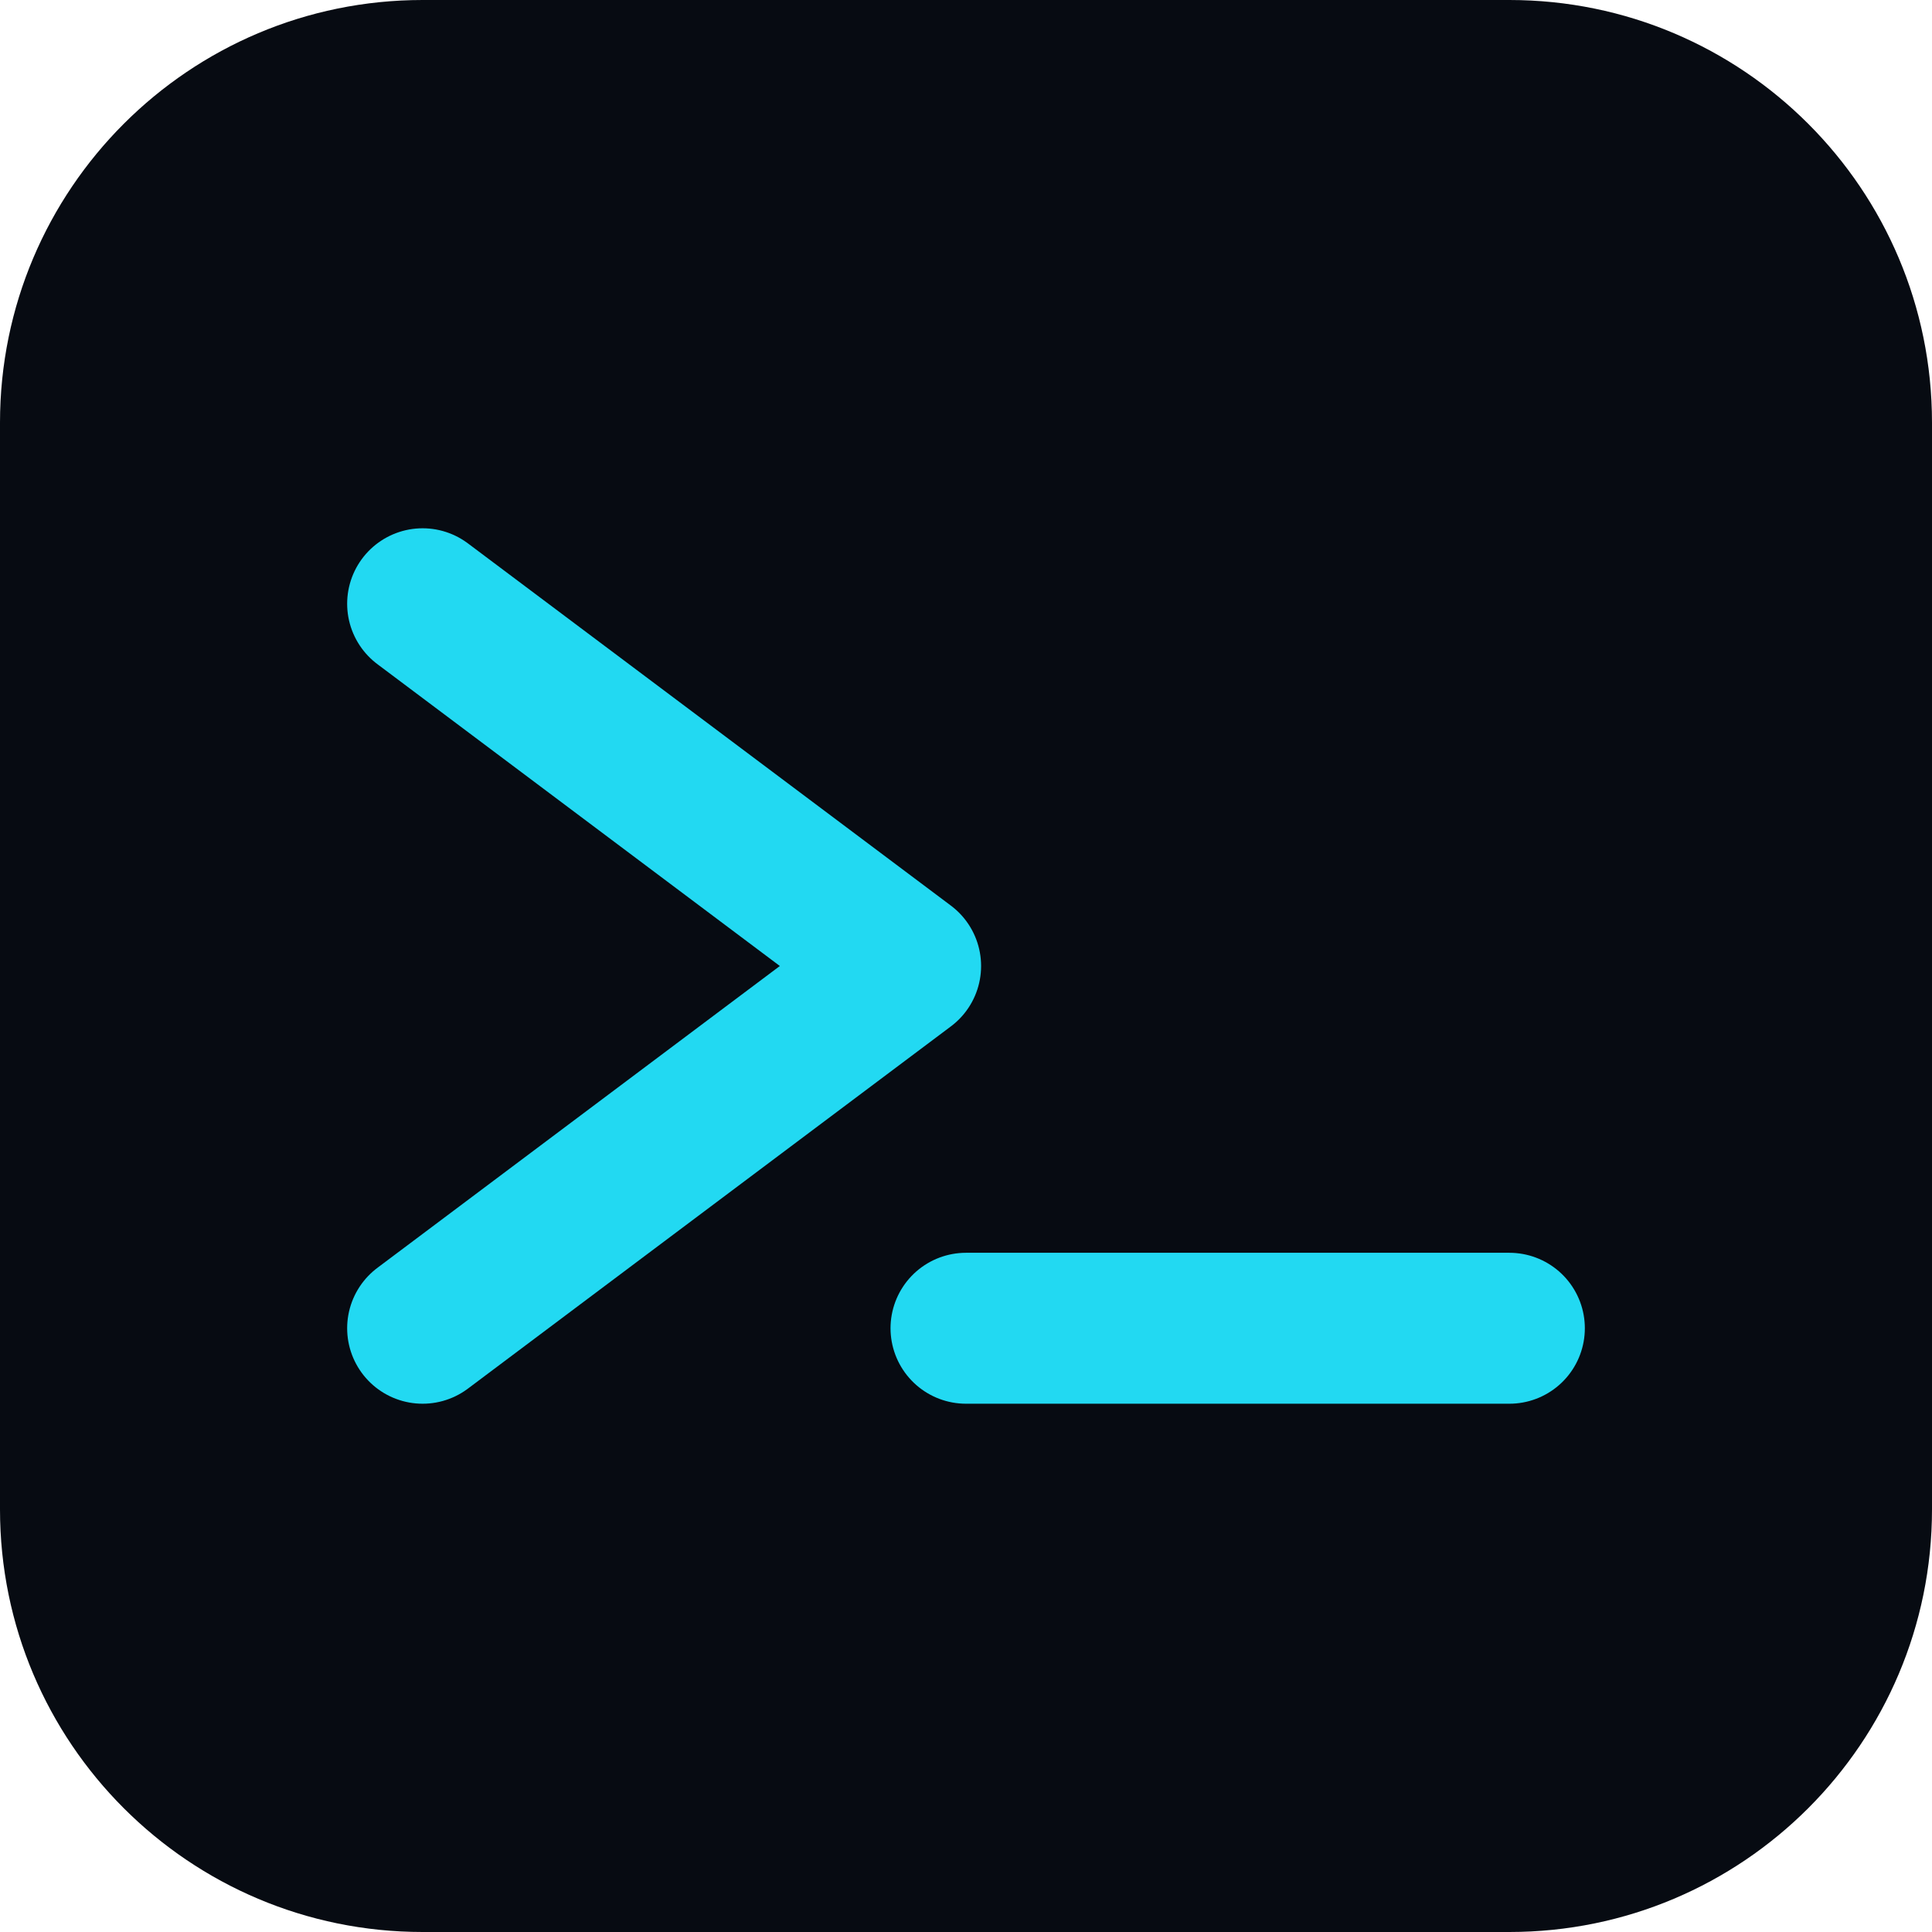
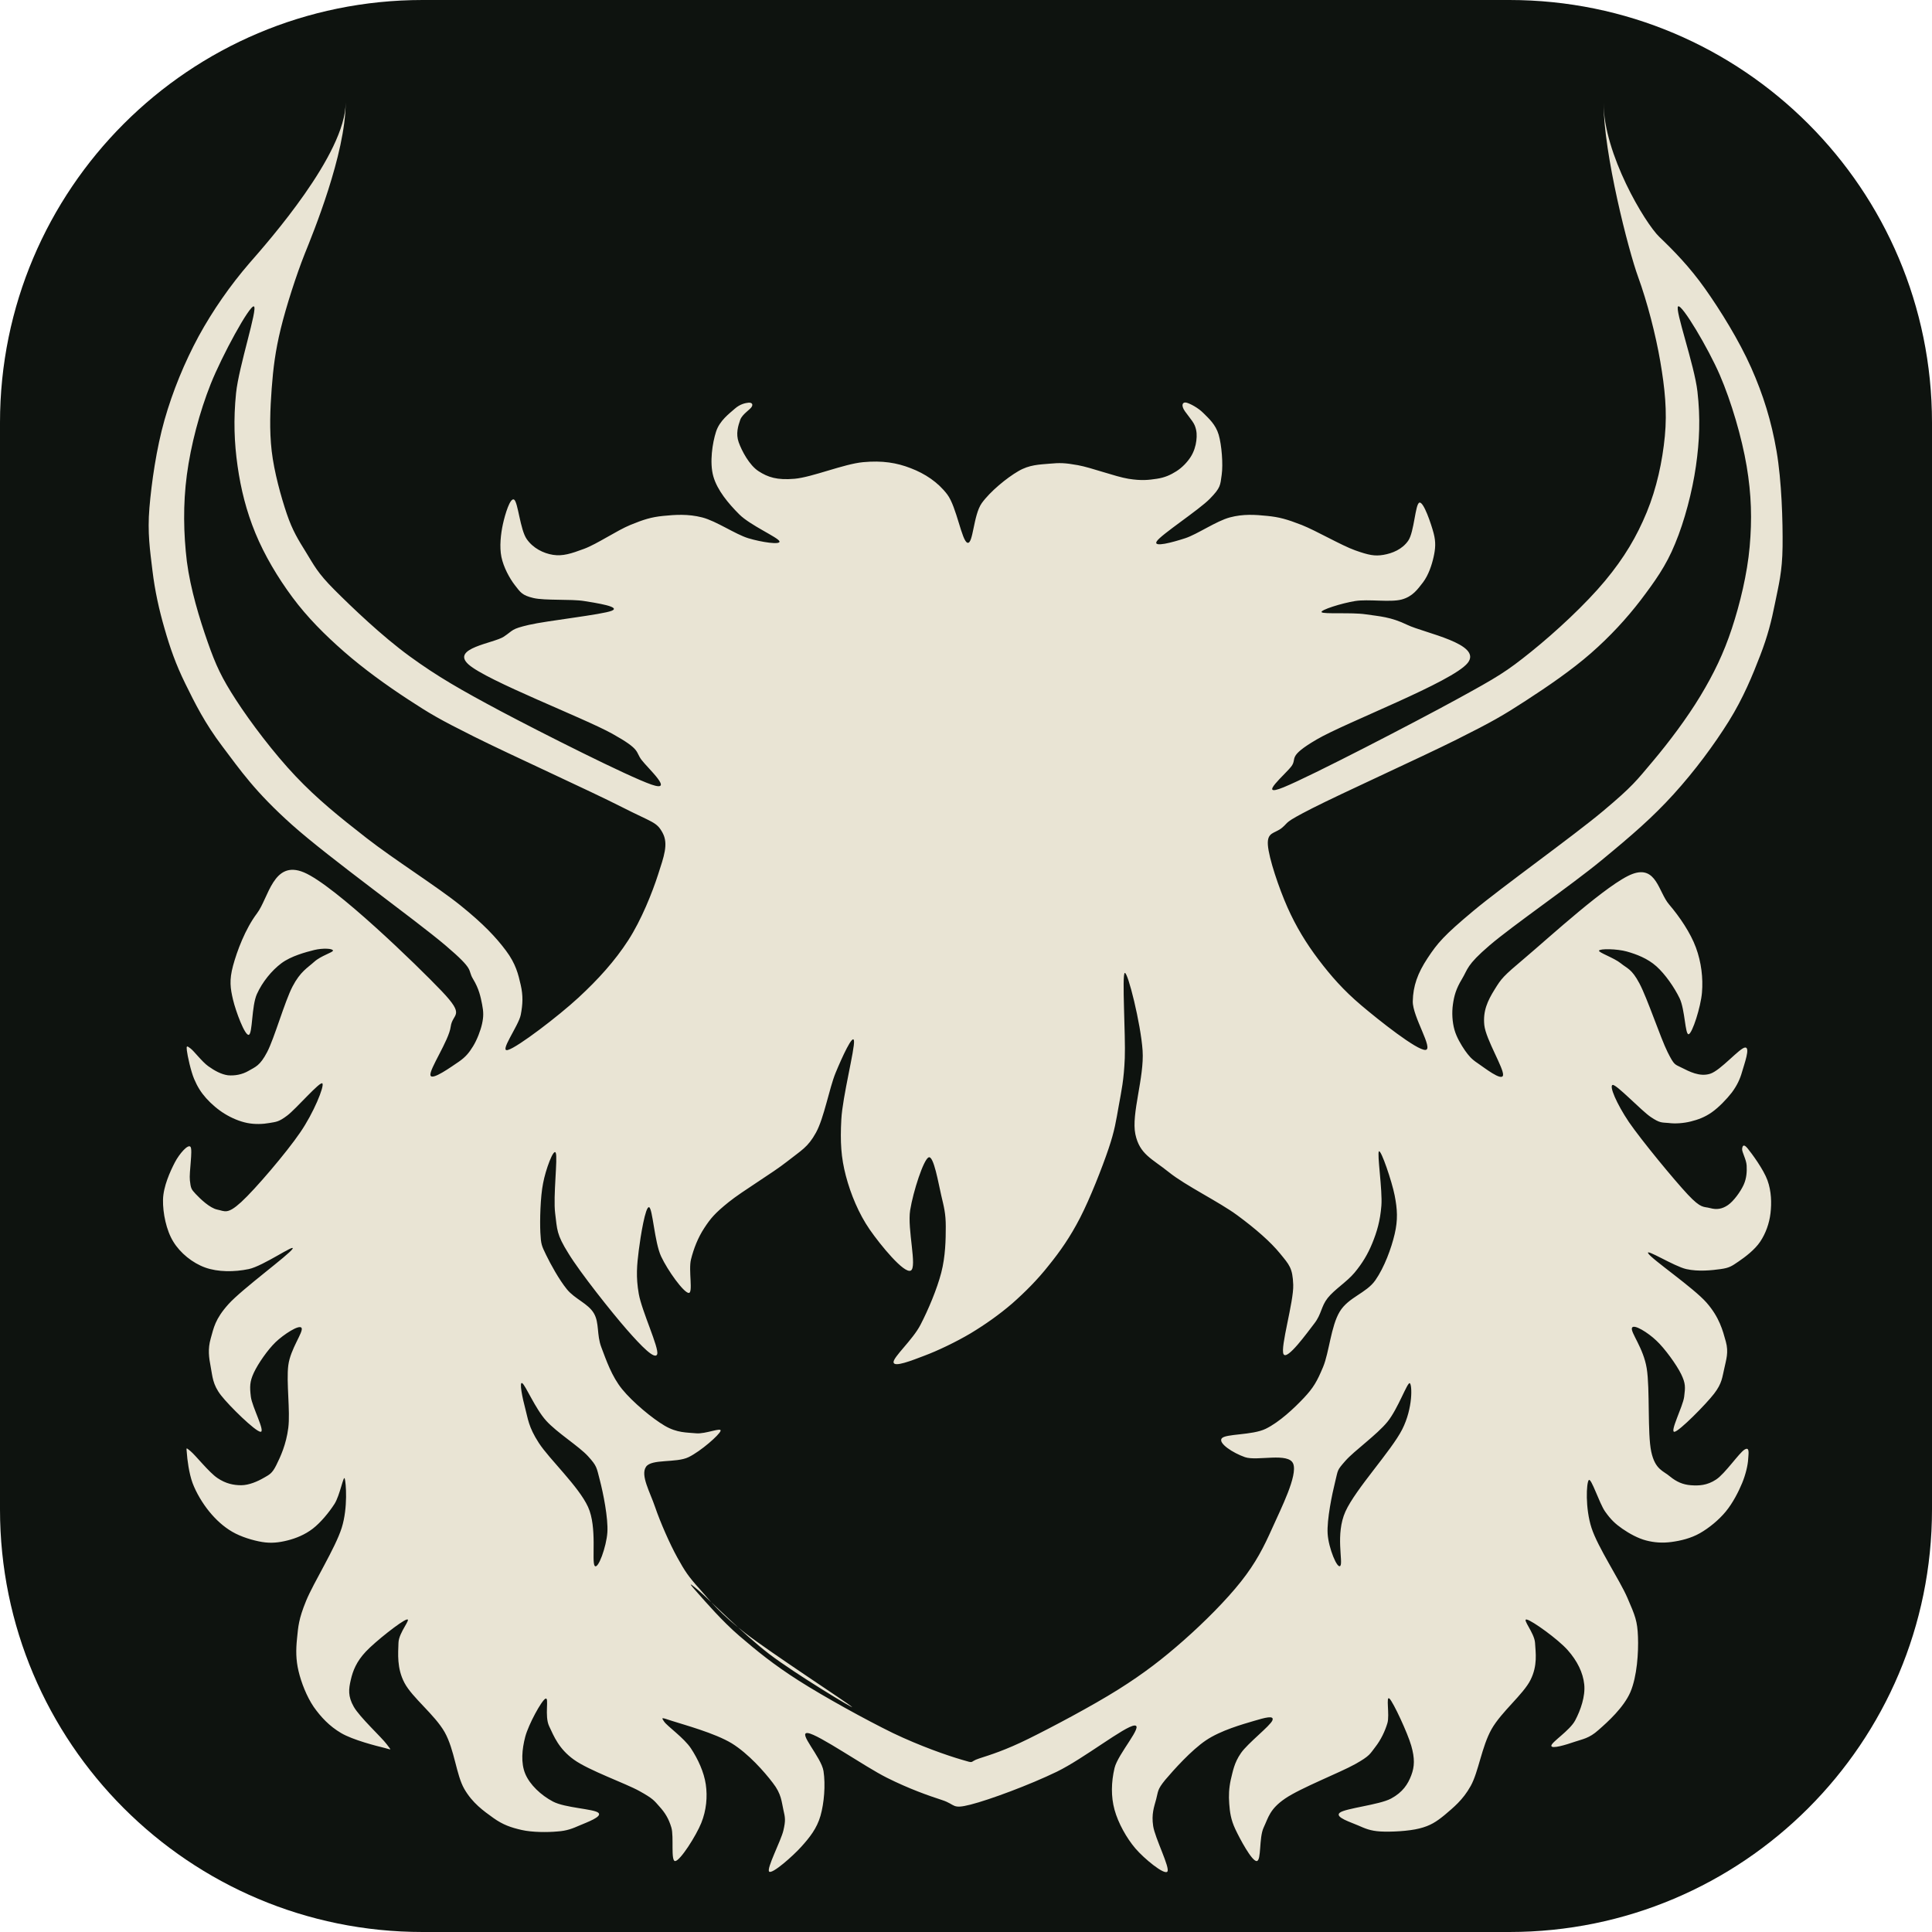
- <svg xmlns="http://www.w3.org/2000/svg" viewBox="0 0 64 64">
-   <rect width="64" height="64" rx="14" fill="#070b12" />
-   <path d="M14 20l16 12-16 12M32 44h18" stroke="#22d9f2" stroke-width="5" fill="none" stroke-linecap="round" stroke-linejoin="round" />
+ <svg xmlns="http://www.w3.org/2000/svg" viewBox="0 0 64 64" width="64" height="64">
+   <rect width="64" height="64" rx="14" fill="#0e130f" />
+   <path fill="#e9e4d4" fill-rule="evenodd" d="M 11.45 3.40 C 11.45 5.10, 10.36 7.75, 10.09 8.42 C 9.82 9.10, 9.48 10.15, 9.30 10.89 C 9.12 11.63, 9.05 12.20, 9.00 12.87 C 8.95 13.54, 8.92 14.25, 9.00 14.94 C 9.08 15.63, 9.31 16.46, 9.50 17.02 C 9.69 17.58, 9.88 17.88, 10.14 18.30 C 10.40 18.72, 10.51 18.97, 11.08 19.54 C 11.65 20.11, 12.65 21.07, 13.57 21.74 C 14.49 22.41, 15.26 22.85, 16.59 23.56 C 17.93 24.27, 20.80 25.72, 21.58 25.99 C 22.36 26.26, 21.46 25.45, 21.25 25.17 C 21.04 24.89, 21.24 24.84, 20.29 24.31 C 19.34 23.78, 16.12 22.55, 15.52 22.01 C 14.92 21.47, 16.36 21.31, 16.69 21.09 C 17.02 20.87, 16.92 20.84, 17.52 20.70 C 18.12 20.56, 19.96 20.36, 20.27 20.23 C 20.57 20.10, 19.78 19.98, 19.35 19.91 C 18.92 19.84, 18.05 19.90, 17.67 19.81 C 17.29 19.72, 17.24 19.62, 17.06 19.39 C 16.88 19.16, 16.68 18.79, 16.61 18.45 C 16.54 18.11, 16.59 17.68, 16.66 17.36 C 16.73 17.04, 16.90 16.47, 17.03 16.55 C 17.16 16.63, 17.23 17.55, 17.45 17.86 C 17.66 18.16, 18.00 18.33, 18.32 18.38 C 18.64 18.43, 18.92 18.34, 19.35 18.18 C 19.78 18.02, 20.44 17.57, 20.88 17.39 C 21.32 17.21, 21.57 17.13, 21.97 17.09 C 22.37 17.05, 22.79 17.02, 23.26 17.14 C 23.73 17.26, 24.36 17.70, 24.79 17.83 C 25.22 17.96, 25.87 18.06, 25.82 17.93 C 25.77 17.80, 24.85 17.40, 24.49 17.04 C 24.13 16.68, 23.76 16.24, 23.63 15.78 C 23.50 15.32, 23.60 14.67, 23.72 14.30 C 23.84 13.93, 24.16 13.70, 24.34 13.54 C 24.52 13.38, 24.70 13.35, 24.79 13.34 C 24.88 13.33, 24.95 13.37, 24.91 13.46 C 24.87 13.56, 24.59 13.71, 24.52 13.91 C 24.45 14.11, 24.37 14.37, 24.47 14.65 C 24.57 14.93, 24.82 15.41, 25.13 15.61 C 25.44 15.81, 25.74 15.91, 26.32 15.86 C 26.90 15.81, 27.95 15.37, 28.59 15.31 C 29.23 15.25, 29.71 15.33, 30.17 15.51 C 30.64 15.69, 31.07 15.97, 31.38 16.38 C 31.69 16.79, 31.86 17.93, 32.05 17.98 C 32.24 18.03, 32.24 17.07, 32.52 16.67 C 32.80 16.28, 33.35 15.83, 33.73 15.61 C 34.10 15.39, 34.44 15.39, 34.77 15.36 C 35.10 15.33, 35.27 15.33, 35.71 15.41 C 36.15 15.49, 36.95 15.79, 37.38 15.86 C 37.82 15.93, 38.05 15.90, 38.32 15.86 C 38.59 15.82, 38.78 15.73, 38.97 15.61 C 39.16 15.49, 39.33 15.31, 39.44 15.14 C 39.55 14.97, 39.61 14.77, 39.63 14.60 C 39.65 14.43, 39.65 14.28, 39.58 14.10 C 39.51 13.92, 39.23 13.64, 39.19 13.51 C 39.14 13.38, 39.20 13.31, 39.31 13.34 C 39.42 13.37, 39.68 13.50, 39.86 13.68 C 40.04 13.86, 40.27 14.06, 40.37 14.40 C 40.47 14.74, 40.52 15.38, 40.47 15.73 C 40.42 16.08, 40.44 16.15, 40.08 16.52 C 39.72 16.89, 38.46 17.71, 38.32 17.93 C 38.18 18.15, 38.86 17.96, 39.26 17.83 C 39.66 17.70, 40.29 17.26, 40.74 17.14 C 41.19 17.02, 41.58 17.05, 41.98 17.09 C 42.38 17.13, 42.63 17.20, 43.12 17.39 C 43.60 17.58, 44.44 18.07, 44.89 18.23 C 45.34 18.39, 45.54 18.43, 45.83 18.38 C 46.12 18.33, 46.45 18.20, 46.65 17.91 C 46.85 17.62, 46.88 16.69, 47.02 16.65 C 47.16 16.61, 47.41 17.36, 47.49 17.66 C 47.57 17.96, 47.55 18.18, 47.49 18.45 C 47.43 18.72, 47.32 19.05, 47.14 19.29 C 46.96 19.52, 46.80 19.76, 46.43 19.86 C 46.05 19.96, 45.33 19.84, 44.89 19.91 C 44.45 19.98, 43.72 20.21, 43.78 20.28 C 43.84 20.35, 44.77 20.28, 45.24 20.35 C 45.71 20.42, 46.06 20.43, 46.62 20.70 C 47.18 20.97, 49.12 21.33, 48.62 21.96 C 48.12 22.59, 44.58 23.93, 43.61 24.50 C 42.64 25.07, 42.97 25.11, 42.79 25.37 C 42.61 25.63, 41.61 26.45, 42.52 26.08 C 43.43 25.71, 46.88 23.92, 48.25 23.17 C 49.62 22.42, 49.90 22.25, 50.72 21.59 C 51.54 20.93, 52.53 20.01, 53.17 19.24 C 53.81 18.47, 54.22 17.77, 54.55 16.97 C 54.88 16.17, 55.07 15.28, 55.15 14.45 C 55.23 13.62, 55.15 12.86, 55.00 11.98 C 54.85 11.10, 54.57 10.01, 54.26 9.16 C 53.95 8.31, 53.12 5.10, 53.12 3.40 C 53.12 5.10, 54.49 7.39, 54.97 7.85 C 55.45 8.31, 55.97 8.84, 56.48 9.56 C 56.99 10.28, 57.61 11.28, 58.01 12.18 C 58.41 13.08, 58.68 13.95, 58.85 14.94 C 59.02 15.93, 59.06 17.27, 59.05 18.11 C 59.04 18.95, 58.92 19.38, 58.80 19.98 C 58.68 20.58, 58.56 21.06, 58.31 21.71 C 58.06 22.36, 57.75 23.12, 57.27 23.89 C 56.79 24.66, 56.14 25.54, 55.44 26.31 C 54.74 27.08, 54.07 27.66, 53.05 28.50 C 52.03 29.34, 50.11 30.66, 49.34 31.32 C 48.57 31.98, 48.63 32.10, 48.43 32.43 C 48.23 32.76, 48.17 32.99, 48.13 33.27 C 48.09 33.55, 48.11 33.86, 48.18 34.11 C 48.25 34.36, 48.40 34.61, 48.53 34.80 C 48.66 34.98, 48.74 35.08, 48.95 35.22 C 49.16 35.36, 49.75 35.83, 49.79 35.62 C 49.83 35.41, 49.22 34.43, 49.17 33.96 C 49.12 33.49, 49.28 33.15, 49.51 32.78 C 49.74 32.41, 49.77 32.36, 50.53 31.72 C 51.29 31.08, 53.29 29.24, 54.08 28.95 C 54.87 28.66, 54.94 29.55, 55.29 29.96 C 55.64 30.37, 56.00 30.90, 56.18 31.39 C 56.36 31.88, 56.42 32.40, 56.38 32.88 C 56.34 33.36, 56.06 34.23, 55.94 34.26 C 55.82 34.29, 55.82 33.45, 55.64 33.07 C 55.46 32.70, 55.16 32.27, 54.87 32.01 C 54.58 31.75, 54.21 31.61, 53.89 31.52 C 53.57 31.43, 53.00 31.42, 52.97 31.49 C 52.94 31.55, 53.47 31.73, 53.69 31.91 C 53.91 32.09, 54.05 32.09, 54.31 32.58 C 54.57 33.07, 55.01 34.39, 55.24 34.85 C 55.47 35.31, 55.48 35.25, 55.71 35.37 C 55.95 35.49, 56.30 35.68, 56.65 35.57 C 57.00 35.46, 57.63 34.71, 57.81 34.70 C 57.99 34.69, 57.78 35.25, 57.71 35.50 C 57.64 35.75, 57.54 35.96, 57.37 36.19 C 57.20 36.41, 56.93 36.69, 56.70 36.85 C 56.47 37.01, 56.25 37.09, 56.01 37.15 C 55.77 37.21, 55.49 37.23, 55.27 37.20 C 55.05 37.18, 54.99 37.21, 54.68 37.00 C 54.37 36.79, 53.54 35.91, 53.42 35.94 C 53.30 35.97, 53.55 36.56, 53.96 37.17 C 54.38 37.78, 55.46 39.09, 55.91 39.57 C 56.36 40.05, 56.43 39.96, 56.65 40.02 C 56.87 40.08, 57.05 40.05, 57.24 39.92 C 57.43 39.79, 57.66 39.47, 57.76 39.25 C 57.86 39.03, 57.87 38.81, 57.86 38.61 C 57.85 38.41, 57.70 38.16, 57.71 38.06 C 57.72 37.97, 57.75 37.87, 57.89 38.04 C 58.03 38.21, 58.42 38.74, 58.55 39.10 C 58.68 39.46, 58.69 39.85, 58.65 40.19 C 58.61 40.53, 58.49 40.86, 58.31 41.13 C 58.13 41.40, 57.81 41.64, 57.59 41.79 C 57.37 41.94, 57.29 42.00, 57.00 42.04 C 56.71 42.08, 56.26 42.13, 55.86 42.04 C 55.46 41.95, 54.49 41.34, 54.60 41.52 C 54.71 41.71, 56.10 42.66, 56.53 43.15 C 56.96 43.64, 57.07 44.08, 57.17 44.44 C 57.27 44.80, 57.18 45.04, 57.12 45.33 C 57.05 45.62, 57.05 45.82, 56.78 46.17 C 56.51 46.52, 55.63 47.41, 55.47 47.43 C 55.30 47.45, 55.75 46.59, 55.79 46.27 C 55.83 45.95, 55.84 45.83, 55.69 45.52 C 55.54 45.21, 55.14 44.66, 54.87 44.41 C 54.60 44.15, 54.11 43.84, 54.06 43.99 C 54.01 44.14, 54.44 44.65, 54.55 45.33 C 54.66 46.01, 54.57 47.49, 54.70 48.09 C 54.83 48.69, 55.10 48.72, 55.32 48.91 C 55.54 49.09, 55.75 49.18, 56.01 49.20 C 56.27 49.22, 56.55 49.21, 56.85 49.01 C 57.15 48.81, 57.61 48.13, 57.79 48.02 C 57.97 47.91, 57.92 48.16, 57.91 48.34 C 57.90 48.53, 57.83 48.84, 57.71 49.13 C 57.59 49.42, 57.40 49.79, 57.17 50.07 C 56.94 50.35, 56.61 50.62, 56.31 50.79 C 56.01 50.96, 55.67 51.04, 55.37 51.08 C 55.07 51.12, 54.80 51.10, 54.53 51.03 C 54.26 50.96, 53.97 50.80, 53.74 50.64 C 53.51 50.48, 53.36 50.34, 53.17 50.07 C 52.98 49.80, 52.71 48.94, 52.63 49.03 C 52.55 49.12, 52.51 49.96, 52.72 50.61 C 52.93 51.26, 53.65 52.33, 53.91 52.93 C 54.17 53.53, 54.24 53.70, 54.26 54.22 C 54.28 54.74, 54.23 55.53, 54.01 56.05 C 53.79 56.56, 53.26 57.04, 52.95 57.31 C 52.64 57.59, 52.42 57.61, 52.16 57.70 C 51.90 57.79, 51.39 57.95, 51.39 57.83 C 51.39 57.71, 52.00 57.33, 52.18 56.99 C 52.36 56.65, 52.52 56.19, 52.48 55.80 C 52.44 55.41, 52.25 55.02, 51.93 54.66 C 51.61 54.30, 50.76 53.69, 50.58 53.65 C 50.40 53.61, 50.83 54.09, 50.85 54.42 C 50.87 54.75, 50.94 55.17, 50.70 55.65 C 50.46 56.13, 49.74 56.70, 49.41 57.28 C 49.08 57.87, 48.98 58.69, 48.72 59.16 C 48.46 59.63, 48.14 59.88, 47.86 60.12 C 47.58 60.35, 47.38 60.48, 47.02 60.57 C 46.67 60.66, 46.07 60.69, 45.73 60.67 C 45.39 60.65, 45.22 60.57, 44.99 60.47 C 44.77 60.37, 44.20 60.20, 44.38 60.05 C 44.56 59.90, 45.69 59.79, 46.08 59.58 C 46.47 59.37, 46.64 59.10, 46.75 58.81 C 46.86 58.52, 46.87 58.25, 46.75 57.83 C 46.63 57.41, 46.16 56.40, 46.03 56.27 C 45.90 56.15, 46.04 56.81, 45.96 57.08 C 45.88 57.35, 45.74 57.64, 45.56 57.87 C 45.38 58.10, 45.39 58.16, 44.89 58.44 C 44.39 58.72, 43.08 59.23, 42.57 59.58 C 42.06 59.93, 42.02 60.20, 41.86 60.54 C 41.70 60.88, 41.79 61.64, 41.63 61.65 C 41.47 61.66, 41.07 60.91, 40.92 60.59 C 40.77 60.27, 40.74 60.02, 40.72 59.75 C 40.70 59.48, 40.71 59.24, 40.77 58.96 C 40.84 58.68, 40.88 58.40, 41.11 58.07 C 41.34 57.74, 42.08 57.17, 42.15 56.99 C 42.22 56.81, 41.90 56.90, 41.53 57.01 C 41.16 57.12, 40.44 57.32, 39.95 57.65 C 39.46 57.98, 38.88 58.63, 38.60 58.96 C 38.33 59.29, 38.37 59.34, 38.30 59.60 C 38.23 59.86, 38.14 60.09, 38.20 60.49 C 38.26 60.89, 38.77 61.88, 38.67 62.00 C 38.57 62.12, 37.90 61.57, 37.61 61.23 C 37.32 60.89, 37.04 60.39, 36.92 59.95 C 36.80 59.51, 36.81 59.04, 36.92 58.57 C 37.03 58.10, 37.90 57.14, 37.58 57.16 C 37.26 57.18, 35.91 58.25, 35.01 58.69 C 34.10 59.13, 32.78 59.62, 32.15 59.78 C 31.52 59.94, 31.67 59.78, 31.21 59.63 C 30.75 59.48, 30.12 59.26, 29.38 58.89 C 28.64 58.52, 27.11 57.45, 26.76 57.41 C 26.41 57.37, 27.21 58.21, 27.28 58.67 C 27.35 59.13, 27.30 59.73, 27.18 60.15 C 27.06 60.57, 26.82 60.87, 26.54 61.18 C 26.26 61.49, 25.58 62.09, 25.48 62.00 C 25.38 61.91, 25.87 60.98, 25.95 60.64 C 26.03 60.30, 26.01 60.21, 25.95 59.95 C 25.89 59.69, 25.89 59.43, 25.60 59.06 C 25.32 58.69, 24.79 58.09, 24.24 57.75 C 23.68 57.41, 22.64 57.13, 22.27 57.01 C 21.90 56.89, 21.90 56.88, 22.00 57.03 C 22.10 57.18, 22.66 57.57, 22.89 57.92 C 23.12 58.27, 23.32 58.70, 23.38 59.11 C 23.44 59.52, 23.40 59.97, 23.23 60.39 C 23.06 60.81, 22.54 61.63, 22.37 61.65 C 22.21 61.67, 22.33 60.84, 22.24 60.54 C 22.15 60.24, 22.03 60.05, 21.85 59.85 C 21.67 59.65, 21.65 59.59, 21.18 59.33 C 20.71 59.07, 19.51 58.65, 19.01 58.29 C 18.51 57.93, 18.35 57.52, 18.19 57.18 C 18.03 56.84, 18.20 56.21, 18.07 56.27 C 17.94 56.33, 17.51 57.12, 17.40 57.53 C 17.29 57.95, 17.25 58.40, 17.40 58.76 C 17.55 59.12, 17.92 59.47, 18.32 59.68 C 18.72 59.89, 19.67 59.92, 19.82 60.05 C 19.97 60.18, 19.43 60.37, 19.20 60.47 C 18.97 60.57, 18.78 60.65, 18.46 60.67 C 18.14 60.70, 17.63 60.70, 17.28 60.62 C 16.93 60.54, 16.66 60.45, 16.34 60.22 C 16.02 59.99, 15.65 59.73, 15.38 59.26 C 15.11 58.79, 15.06 57.97, 14.73 57.38 C 14.40 56.80, 13.66 56.24, 13.40 55.75 C 13.14 55.26, 13.19 54.77, 13.20 54.42 C 13.21 54.07, 13.65 53.60, 13.47 53.65 C 13.29 53.70, 12.43 54.38, 12.12 54.71 C 11.81 55.04, 11.69 55.34, 11.62 55.65 C 11.55 55.95, 11.52 56.19, 11.72 56.54 C 11.92 56.89, 12.64 57.55, 12.81 57.78 C 12.98 58.01, 12.98 57.96, 12.73 57.90 C 12.48 57.84, 11.69 57.64, 11.30 57.41 C 10.91 57.18, 10.63 56.88, 10.39 56.54 C 10.16 56.20, 9.98 55.74, 9.89 55.36 C 9.80 54.98, 9.80 54.66, 9.84 54.27 C 9.88 53.88, 9.89 53.64, 10.14 53.03 C 10.39 52.42, 11.11 51.28, 11.32 50.61 C 11.53 49.94, 11.46 49.11, 11.42 48.98 C 11.38 48.85, 11.26 49.54, 11.08 49.82 C 10.90 50.10, 10.62 50.44, 10.36 50.64 C 10.10 50.84, 9.80 50.96, 9.52 51.03 C 9.24 51.10, 8.98 51.13, 8.68 51.08 C 8.38 51.03, 7.98 50.91, 7.69 50.74 C 7.40 50.57, 7.15 50.34, 6.93 50.07 C 6.71 49.80, 6.50 49.45, 6.38 49.13 C 6.26 48.81, 6.20 48.32, 6.19 48.14 C 6.18 47.96, 6.14 47.93, 6.31 48.07 C 6.48 48.21, 6.92 48.77, 7.20 48.96 C 7.48 49.15, 7.74 49.20, 7.99 49.20 C 8.25 49.20, 8.54 49.07, 8.73 48.96 C 8.92 48.85, 9.01 48.82, 9.15 48.54 C 9.29 48.26, 9.48 47.85, 9.55 47.30 C 9.62 46.75, 9.48 45.78, 9.55 45.23 C 9.62 44.68, 10.06 44.12, 9.99 43.99 C 9.92 43.86, 9.39 44.21, 9.13 44.46 C 8.87 44.71, 8.55 45.17, 8.41 45.47 C 8.27 45.77, 8.27 45.94, 8.31 46.27 C 8.35 46.60, 8.80 47.44, 8.63 47.43 C 8.46 47.42, 7.60 46.58, 7.32 46.22 C 7.04 45.86, 7.04 45.59, 6.98 45.28 C 6.92 44.97, 6.88 44.69, 6.98 44.34 C 7.08 43.99, 7.12 43.70, 7.57 43.20 C 8.02 42.70, 9.58 41.56, 9.69 41.37 C 9.80 41.18, 8.72 41.94, 8.24 42.04 C 7.76 42.14, 7.22 42.14, 6.80 41.99 C 6.38 41.84, 5.97 41.51, 5.74 41.13 C 5.51 40.76, 5.39 40.18, 5.40 39.74 C 5.41 39.30, 5.64 38.80, 5.79 38.51 C 5.94 38.22, 6.23 37.89, 6.31 37.99 C 6.39 38.09, 6.26 38.84, 6.29 39.10 C 6.32 39.36, 6.33 39.39, 6.48 39.55 C 6.63 39.71, 6.95 40.02, 7.20 40.07 C 7.45 40.12, 7.53 40.24, 7.99 39.82 C 8.45 39.40, 9.49 38.18, 9.94 37.52 C 10.39 36.87, 10.75 35.98, 10.68 35.89 C 10.61 35.80, 9.81 36.73, 9.52 36.95 C 9.23 37.17, 9.15 37.16, 8.93 37.20 C 8.71 37.24, 8.44 37.25, 8.19 37.20 C 7.94 37.15, 7.68 37.04, 7.45 36.90 C 7.22 36.76, 7.00 36.57, 6.83 36.38 C 6.66 36.19, 6.54 36.00, 6.43 35.74 C 6.32 35.48, 6.21 34.97, 6.19 34.80 C 6.17 34.63, 6.19 34.64, 6.31 34.73 C 6.43 34.82, 6.69 35.17, 6.90 35.32 C 7.11 35.47, 7.33 35.59, 7.55 35.62 C 7.77 35.64, 8.02 35.60, 8.24 35.47 C 8.46 35.34, 8.61 35.31, 8.85 34.85 C 9.09 34.39, 9.43 33.18, 9.69 32.68 C 9.95 32.18, 10.19 32.06, 10.41 31.86 C 10.63 31.66, 11.03 31.55, 11.03 31.49 C 11.03 31.42, 10.70 31.40, 10.41 31.47 C 10.13 31.54, 9.64 31.67, 9.32 31.91 C 9.00 32.15, 8.69 32.53, 8.51 32.93 C 8.33 33.33, 8.37 34.25, 8.24 34.28 C 8.11 34.31, 7.81 33.50, 7.72 33.12 C 7.63 32.74, 7.59 32.47, 7.72 31.99 C 7.85 31.51, 8.12 30.78, 8.51 30.26 C 8.90 29.75, 9.05 28.47, 10.07 28.90 C 11.09 29.33, 13.82 31.98, 14.63 32.83 C 15.44 33.68, 14.99 33.55, 14.93 34.01 C 14.87 34.47, 14.21 35.43, 14.26 35.62 C 14.30 35.81, 14.96 35.33, 15.20 35.17 C 15.43 35.01, 15.54 34.87, 15.67 34.66 C 15.80 34.45, 15.92 34.14, 15.97 33.91 C 16.02 33.68, 16.02 33.52, 15.97 33.27 C 15.92 33.02, 15.87 32.76, 15.67 32.43 C 15.47 32.10, 15.76 32.17, 14.76 31.32 C 13.76 30.47, 10.90 28.42, 9.67 27.32 C 8.44 26.22, 7.96 25.51, 7.37 24.73 C 6.78 23.95, 6.46 23.30, 6.14 22.65 C 5.82 22.00, 5.63 21.45, 5.45 20.82 C 5.27 20.20, 5.13 19.57, 5.05 18.90 C 4.97 18.23, 4.88 17.65, 4.95 16.82 C 5.02 15.99, 5.18 14.86, 5.45 13.91 C 5.72 12.96, 6.11 12.01, 6.58 11.14 C 7.05 10.28, 7.63 9.45, 8.26 8.72 C 8.89 8.00, 11.45 5.10, 11.45 3.40 Z M 8.41 10.15 C 8.55 10.20, 7.91 12.14, 7.82 13.02 C 7.73 13.90, 7.76 14.67, 7.87 15.44 C 7.98 16.21, 8.16 16.93, 8.46 17.66 C 8.76 18.39, 9.20 19.13, 9.69 19.79 C 10.18 20.45, 10.76 21.03, 11.40 21.59 C 12.04 22.15, 12.80 22.70, 13.52 23.17 C 14.24 23.64, 14.52 23.81, 15.70 24.40 C 16.88 24.99, 19.55 26.20, 20.59 26.73 C 21.63 27.26, 21.75 27.22, 21.95 27.59 C 22.15 27.96, 21.99 28.38, 21.80 28.97 C 21.61 29.56, 21.25 30.47, 20.81 31.15 C 20.37 31.83, 19.82 32.44, 19.16 33.05 C 18.50 33.66, 17.15 34.69, 16.83 34.78 C 16.51 34.88, 17.18 33.98, 17.25 33.62 C 17.32 33.26, 17.33 32.98, 17.25 32.63 C 17.17 32.28, 17.09 31.93, 16.76 31.49 C 16.43 31.05, 16.02 30.61, 15.25 29.99 C 14.48 29.37, 13.05 28.47, 12.14 27.76 C 11.23 27.05, 10.51 26.47, 9.79 25.71 C 9.07 24.95, 8.30 23.93, 7.82 23.19 C 7.34 22.45, 7.15 22.04, 6.88 21.27 C 6.61 20.50, 6.31 19.52, 6.19 18.60 C 6.08 17.68, 6.06 16.71, 6.19 15.73 C 6.32 14.75, 6.61 13.65, 6.98 12.72 C 7.35 11.79, 8.27 10.10, 8.41 10.15 Z M 55.59 10.15 C 55.71 10.06, 56.59 11.54, 56.97 12.42 C 57.35 13.30, 57.70 14.49, 57.86 15.44 C 58.02 16.39, 58.04 17.21, 57.96 18.11 C 57.88 19.01, 57.64 20.00, 57.37 20.82 C 57.10 21.64, 56.77 22.32, 56.33 23.05 C 55.89 23.78, 55.29 24.58, 54.75 25.22 C 54.21 25.86, 54.09 26.04, 53.10 26.87 C 52.11 27.70, 49.77 29.37, 48.80 30.18 C 47.83 30.99, 47.62 31.24, 47.29 31.74 C 46.96 32.24, 46.81 32.66, 46.80 33.17 C 46.79 33.68, 47.50 34.76, 47.22 34.78 C 46.94 34.80, 45.68 33.80, 45.09 33.30 C 44.50 32.80, 44.09 32.33, 43.68 31.79 C 43.27 31.25, 42.93 30.69, 42.65 30.06 C 42.37 29.43, 42.03 28.43, 42.00 27.99 C 41.97 27.55, 42.23 27.62, 42.47 27.42 C 42.71 27.22, 42.50 27.27, 43.46 26.78 C 44.42 26.29, 47.07 25.09, 48.25 24.50 C 49.43 23.91, 49.79 23.70, 50.53 23.22 C 51.27 22.74, 52.06 22.20, 52.70 21.64 C 53.34 21.08, 53.89 20.48, 54.35 19.88 C 54.81 19.27, 55.19 18.75, 55.49 18.01 C 55.80 17.27, 56.06 16.28, 56.18 15.44 C 56.30 14.60, 56.33 13.85, 56.23 12.97 C 56.13 12.09, 55.47 10.24, 55.59 10.15 Z M 37.26 32.23 C 37.36 32.19, 37.79 33.91, 37.85 34.80 C 37.91 35.69, 37.47 36.90, 37.61 37.57 C 37.75 38.24, 38.16 38.38, 38.72 38.83 C 39.28 39.28, 40.38 39.81, 40.99 40.26 C 41.60 40.71, 42.09 41.14, 42.40 41.52 C 42.71 41.90, 42.82 42.00, 42.84 42.56 C 42.86 43.12, 42.40 44.65, 42.52 44.86 C 42.64 45.07, 43.30 44.15, 43.54 43.84 C 43.78 43.53, 43.76 43.28, 43.98 43.00 C 44.20 42.72, 44.62 42.46, 44.87 42.16 C 45.12 41.86, 45.31 41.55, 45.46 41.18 C 45.61 40.81, 45.72 40.45, 45.76 39.94 C 45.80 39.43, 45.61 38.20, 45.68 38.14 C 45.75 38.08, 46.11 39.14, 46.20 39.60 C 46.29 40.06, 46.31 40.41, 46.20 40.88 C 46.09 41.35, 45.86 41.98, 45.56 42.41 C 45.26 42.84, 44.67 42.97, 44.38 43.45 C 44.09 43.93, 44.03 44.80, 43.83 45.28 C 43.63 45.76, 43.51 45.97, 43.19 46.31 C 42.87 46.65, 42.38 47.11, 41.93 47.33 C 41.48 47.55, 40.59 47.49, 40.47 47.65 C 40.35 47.81, 40.84 48.13, 41.24 48.27 C 41.64 48.41, 42.69 48.10, 42.84 48.49 C 42.99 48.88, 42.44 49.96, 42.15 50.61 C 41.86 51.26, 41.60 51.77, 41.11 52.39 C 40.62 53.01, 39.89 53.74, 39.21 54.34 C 38.53 54.94, 37.90 55.43, 37.04 55.97 C 36.18 56.51, 34.84 57.22, 34.07 57.60 C 33.30 57.98, 32.81 58.13, 32.44 58.25 C 32.07 58.37, 32.33 58.43, 31.85 58.29 C 31.37 58.15, 30.48 57.84, 29.58 57.41 C 28.68 56.97, 27.32 56.22, 26.47 55.68 C 25.62 55.14, 25.05 54.67, 24.49 54.19 C 23.93 53.71, 23.36 53.05, 23.13 52.79 C 22.90 52.53, 22.72 52.33, 23.11 52.66 C 23.50 52.99, 24.63 54.14, 25.48 54.79 C 26.33 55.44, 28.35 56.66, 28.22 56.54 C 28.09 56.42, 25.53 54.75, 24.69 54.10 C 23.85 53.45, 23.55 53.06, 23.18 52.64 C 22.80 52.22, 22.69 52.05, 22.44 51.60 C 22.19 51.15, 21.87 50.42, 21.70 49.92 C 21.53 49.42, 21.21 48.87, 21.40 48.59 C 21.58 48.32, 22.40 48.47, 22.81 48.27 C 23.22 48.07, 23.83 47.53, 23.87 47.40 C 23.91 47.27, 23.37 47.51, 23.06 47.48 C 22.75 47.45, 22.43 47.47, 22.02 47.23 C 21.61 46.99, 20.96 46.45, 20.61 46.02 C 20.26 45.59, 20.08 45.05, 19.92 44.63 C 19.76 44.21, 19.86 43.82, 19.67 43.50 C 19.48 43.18, 19.04 43.03, 18.78 42.71 C 18.52 42.39, 18.24 41.88, 18.09 41.57 C 17.94 41.26, 17.92 41.22, 17.90 40.83 C 17.88 40.44, 17.90 39.64, 17.99 39.20 C 18.07 38.76, 18.34 38.02, 18.41 38.19 C 18.48 38.35, 18.32 39.63, 18.39 40.19 C 18.46 40.74, 18.43 40.88, 18.83 41.52 C 19.22 42.16, 20.27 43.48, 20.76 44.04 C 21.25 44.60, 21.70 45.06, 21.77 44.86 C 21.84 44.66, 21.26 43.43, 21.16 42.86 C 21.06 42.29, 21.10 41.90, 21.16 41.42 C 21.22 40.94, 21.38 39.96, 21.50 39.99 C 21.62 40.02, 21.68 41.15, 21.90 41.62 C 22.12 42.09, 22.64 42.81, 22.81 42.83 C 22.97 42.85, 22.80 42.08, 22.89 41.72 C 22.98 41.36, 23.12 41.00, 23.33 40.68 C 23.54 40.36, 23.68 40.19, 24.14 39.82 C 24.60 39.45, 25.59 38.86, 26.07 38.48 C 26.55 38.10, 26.76 38.01, 27.03 37.52 C 27.30 37.03, 27.47 36.05, 27.68 35.54 C 27.89 35.03, 28.26 34.22, 28.29 34.48 C 28.32 34.74, 27.91 36.33, 27.87 37.08 C 27.83 37.83, 27.86 38.34, 28.02 38.95 C 28.18 39.56, 28.45 40.21, 28.81 40.73 C 29.17 41.25, 29.95 42.20, 30.17 42.09 C 30.39 41.98, 30.05 40.72, 30.15 40.09 C 30.25 39.47, 30.59 38.42, 30.76 38.34 C 30.93 38.26, 31.09 39.22, 31.18 39.60 C 31.27 39.98, 31.33 40.20, 31.33 40.63 C 31.33 41.06, 31.32 41.62, 31.18 42.16 C 31.04 42.70, 30.75 43.39, 30.49 43.89 C 30.23 44.39, 29.58 44.96, 29.60 45.13 C 29.62 45.30, 30.20 45.07, 30.62 44.91 C 31.05 44.75, 31.66 44.46, 32.15 44.17 C 32.63 43.88, 33.10 43.55, 33.53 43.18 C 33.96 42.80, 34.37 42.39, 34.74 41.92 C 35.12 41.45, 35.45 40.98, 35.78 40.34 C 36.11 39.70, 36.51 38.68, 36.72 38.06 C 36.93 37.44, 36.97 37.13, 37.06 36.63 C 37.15 36.13, 37.23 35.78, 37.26 35.05 C 37.29 34.32, 37.16 32.27, 37.26 32.23 Z M 17.30 45.82 C 17.41 45.89, 17.73 46.66, 18.09 47.06 C 18.45 47.46, 19.18 47.91, 19.48 48.24 C 19.78 48.57, 19.76 48.61, 19.87 49.03 C 19.98 49.45, 20.15 50.29, 20.12 50.76 C 20.09 51.23, 19.81 52.01, 19.70 51.87 C 19.59 51.73, 19.79 50.60, 19.48 49.92 C 19.17 49.24, 18.20 48.34, 17.85 47.80 C 17.50 47.26, 17.49 46.99, 17.40 46.66 C 17.31 46.33, 17.19 45.75, 17.30 45.82 Z M 46.70 45.82 C 46.78 45.86, 46.81 46.64, 46.45 47.35 C 46.09 48.06, 44.91 49.32, 44.57 50.07 C 44.23 50.82, 44.50 51.75, 44.40 51.87 C 44.30 51.99, 44.01 51.28, 43.98 50.81 C 43.95 50.34, 44.13 49.48, 44.23 49.08 C 44.33 48.68, 44.28 48.72, 44.57 48.39 C 44.86 48.06, 45.61 47.53, 45.96 47.10 C 46.31 46.67, 46.62 45.78, 46.70 45.82 Z" />
</svg>
